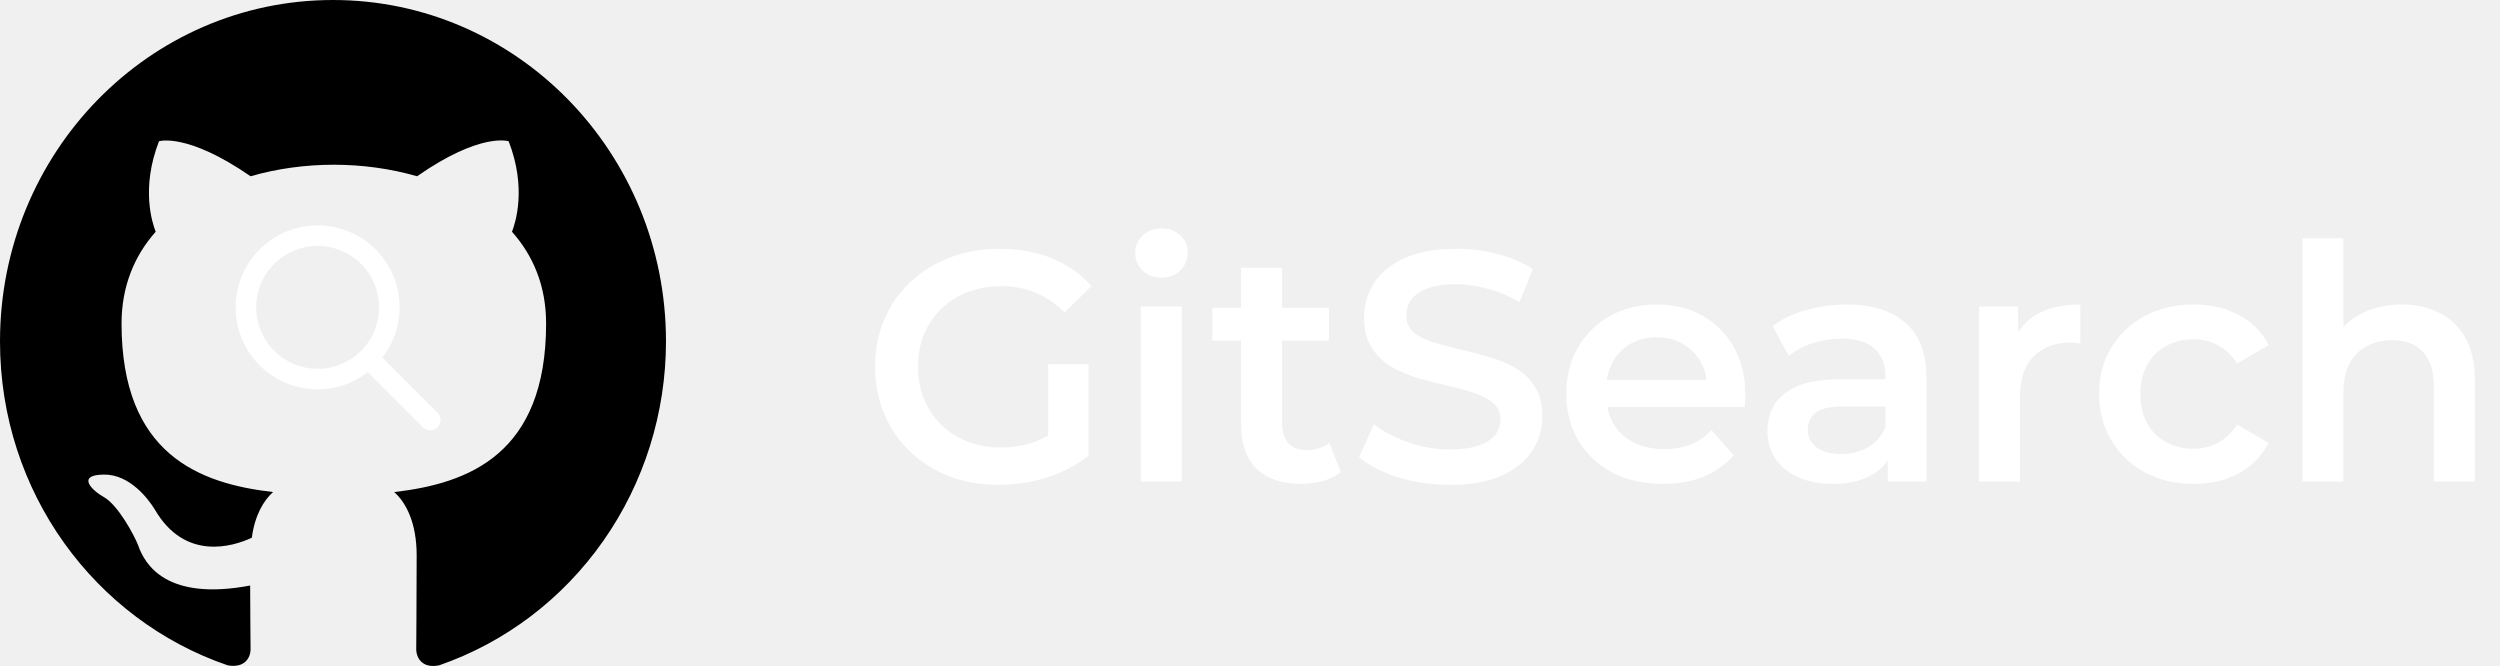
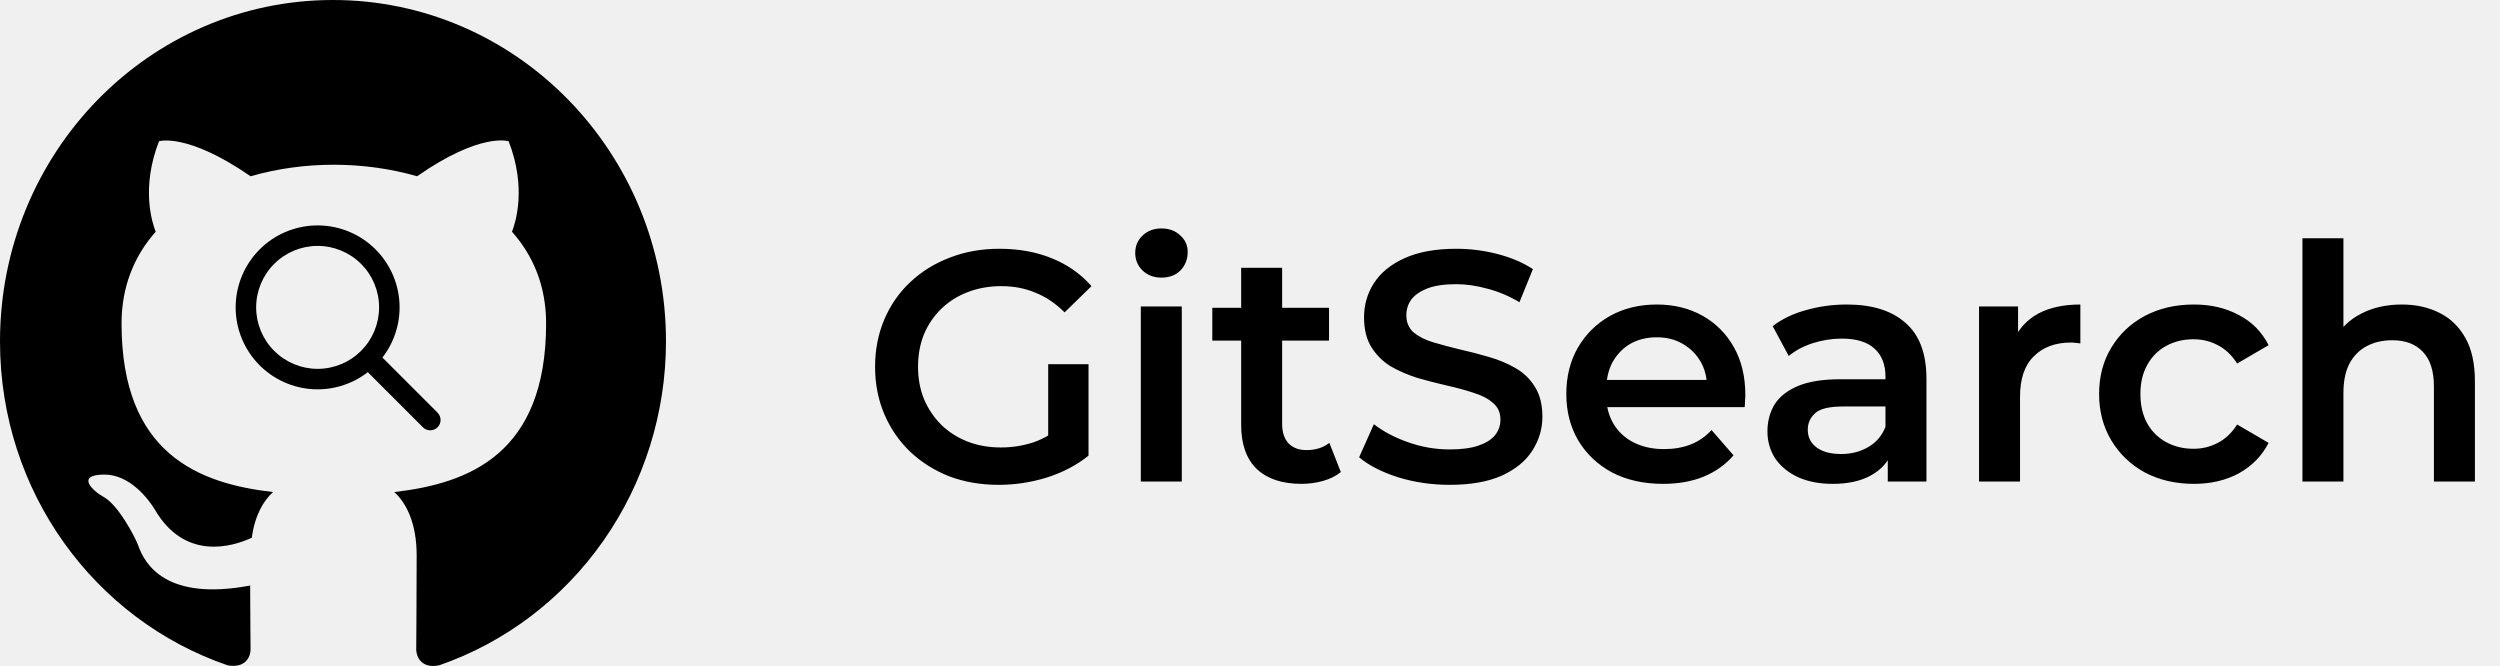
<svg xmlns="http://www.w3.org/2000/svg" width="244" height="65" viewBox="0 0 244 65" fill="none">
  <path fill-rule="evenodd" clip-rule="evenodd" d="M32.5 0C14.544 0 0 14.912 0 33.322C0 48.067 9.303 60.521 22.222 64.936C23.847 65.228 24.456 64.228 24.456 63.353C24.456 62.562 24.416 59.938 24.416 57.147C16.25 58.688 14.137 55.106 13.488 53.232C13.122 52.274 11.537 49.317 10.156 48.525C9.019 47.9 7.394 46.359 10.116 46.318C12.675 46.276 14.503 48.733 15.113 49.733C18.038 54.773 22.709 53.357 24.578 52.482C24.863 50.316 25.716 48.858 26.65 48.025C19.419 47.192 11.863 44.318 11.863 31.573C11.863 27.949 13.122 24.95 15.194 22.617C14.869 21.784 13.731 18.369 15.519 13.787C15.519 13.787 18.241 12.912 24.456 17.203C27.056 16.453 29.819 16.078 32.581 16.078C35.344 16.078 38.106 16.453 40.706 17.203C46.922 12.871 49.644 13.787 49.644 13.787C51.431 18.369 50.294 21.784 49.969 22.617C52.041 24.95 53.3 27.907 53.3 31.573C53.3 44.36 45.703 47.192 38.472 48.025C39.65 49.067 40.666 51.066 40.666 54.19C40.666 58.647 40.625 62.229 40.625 63.353C40.625 64.228 41.234 65.27 42.859 64.936C49.311 62.703 54.917 58.452 58.889 52.78C62.861 47.109 64.998 40.304 65 33.322C65 14.912 50.456 0 32.5 0Z" fill="black" />
-   <path fill-rule="evenodd" clip-rule="evenodd" d="M37.325 34.898L42.705 40.278C42.894 40.468 43 40.724 43 40.992C43 41.259 42.894 41.516 42.704 41.705C42.515 41.894 42.258 42 41.991 42C41.724 42 41.467 41.894 41.278 41.704L35.898 36.324C34.29 37.57 32.268 38.156 30.242 37.964C28.218 37.771 26.342 36.815 24.997 35.288C23.652 33.762 22.94 31.78 23.004 29.747C23.068 27.714 23.905 25.782 25.343 24.343C26.781 22.905 28.714 22.068 30.747 22.004C32.78 21.94 34.761 22.652 36.288 23.997C37.814 25.342 38.771 27.218 38.963 29.243C39.156 31.268 38.57 33.29 37.324 34.898H37.325ZM31 35.999C32.592 35.999 34.118 35.367 35.243 34.242C36.368 33.117 37 31.591 37 30C37 28.408 36.368 26.882 35.243 25.757C34.118 24.632 32.592 24 31 24C29.409 24 27.883 24.632 26.758 25.757C25.633 26.882 25.001 28.408 25.001 30C25.001 31.591 25.633 33.117 26.758 34.242C27.883 35.367 29.409 35.999 31 35.999V35.999Z" fill="white" />
-   <path d="M97.472 47.32C95.723 47.32 94.112 47.043 92.64 46.488C91.189 45.912 89.92 45.112 88.832 44.088C87.744 43.043 86.901 41.816 86.304 40.408C85.707 39 85.408 37.464 85.408 35.8C85.408 34.136 85.707 32.6 86.304 31.192C86.901 29.784 87.744 28.568 88.832 27.544C89.941 26.499 91.232 25.699 92.704 25.144C94.176 24.568 95.787 24.28 97.536 24.28C99.435 24.28 101.141 24.589 102.656 25.208C104.192 25.827 105.483 26.733 106.528 27.928L103.904 30.488C103.029 29.613 102.08 28.973 101.056 28.568C100.053 28.141 98.944 27.928 97.728 27.928C96.555 27.928 95.467 28.12 94.464 28.504C93.461 28.888 92.597 29.432 91.872 30.136C91.147 30.84 90.581 31.672 90.176 32.632C89.792 33.592 89.6 34.648 89.6 35.8C89.6 36.931 89.792 37.976 90.176 38.936C90.581 39.896 91.147 40.739 91.872 41.464C92.597 42.168 93.451 42.712 94.432 43.096C95.413 43.48 96.501 43.672 97.696 43.672C98.805 43.672 99.872 43.501 100.896 43.16C101.941 42.797 102.933 42.2 103.872 41.368L106.24 44.472C105.067 45.411 103.701 46.125 102.144 46.616C100.608 47.085 99.051 47.32 97.472 47.32ZM102.304 43.928V35.544H106.24V44.472L102.304 43.928ZM111.343 47V29.912H115.343V47H111.343ZM113.359 27.096C112.612 27.096 111.993 26.861 111.503 26.392C111.033 25.923 110.799 25.357 110.799 24.696C110.799 24.013 111.033 23.448 111.503 23C111.993 22.531 112.612 22.296 113.359 22.296C114.105 22.296 114.713 22.52 115.183 22.968C115.673 23.395 115.919 23.939 115.919 24.6C115.919 25.304 115.684 25.901 115.215 26.392C114.745 26.861 114.127 27.096 113.359 27.096ZM127.025 47.224C125.147 47.224 123.697 46.744 122.673 45.784C121.649 44.803 121.137 43.363 121.137 41.464V26.136H125.137V41.368C125.137 42.179 125.339 42.808 125.745 43.256C126.171 43.704 126.758 43.928 127.505 43.928C128.401 43.928 129.147 43.693 129.745 43.224L130.865 46.072C130.395 46.456 129.819 46.744 129.137 46.936C128.454 47.128 127.75 47.224 127.025 47.224ZM118.321 33.24V30.04H129.713V33.24H118.321ZM141.483 47.32C139.734 47.32 138.059 47.075 136.459 46.584C134.859 46.072 133.59 45.421 132.651 44.632L134.091 41.4C134.987 42.104 136.097 42.691 137.419 43.16C138.742 43.629 140.097 43.864 141.483 43.864C142.657 43.864 143.606 43.736 144.331 43.48C145.057 43.224 145.59 42.883 145.931 42.456C146.273 42.008 146.443 41.507 146.443 40.952C146.443 40.269 146.198 39.725 145.707 39.32C145.217 38.893 144.577 38.563 143.787 38.328C143.019 38.072 142.155 37.837 141.195 37.624C140.257 37.411 139.307 37.165 138.347 36.888C137.409 36.589 136.545 36.216 135.755 35.768C134.987 35.299 134.358 34.68 133.867 33.912C133.377 33.144 133.131 32.163 133.131 30.968C133.131 29.752 133.451 28.643 134.091 27.64C134.753 26.616 135.745 25.805 137.067 25.208C138.411 24.589 140.107 24.28 142.155 24.28C143.499 24.28 144.833 24.451 146.155 24.792C147.478 25.133 148.63 25.624 149.611 26.264L148.299 29.496C147.297 28.899 146.262 28.461 145.195 28.184C144.129 27.885 143.105 27.736 142.123 27.736C140.971 27.736 140.033 27.875 139.307 28.152C138.603 28.429 138.081 28.792 137.739 29.24C137.419 29.688 137.259 30.2 137.259 30.776C137.259 31.459 137.494 32.013 137.963 32.44C138.454 32.845 139.083 33.165 139.851 33.4C140.641 33.635 141.515 33.869 142.475 34.104C143.435 34.317 144.385 34.563 145.323 34.84C146.283 35.117 147.147 35.48 147.915 35.928C148.705 36.376 149.334 36.984 149.803 37.752C150.294 38.52 150.539 39.491 150.539 40.664C150.539 41.859 150.209 42.968 149.547 43.992C148.907 44.995 147.915 45.805 146.571 46.424C145.227 47.021 143.531 47.32 141.483 47.32ZM162.312 47.224C160.414 47.224 158.75 46.851 157.32 46.104C155.912 45.336 154.814 44.291 154.024 42.968C153.256 41.645 152.872 40.141 152.872 38.456C152.872 36.749 153.246 35.245 153.992 33.944C154.76 32.621 155.806 31.587 157.128 30.84C158.472 30.093 159.998 29.72 161.704 29.72C163.368 29.72 164.851 30.083 166.152 30.808C167.454 31.533 168.478 32.557 169.224 33.88C169.971 35.203 170.344 36.76 170.344 38.552C170.344 38.723 170.334 38.915 170.312 39.128C170.312 39.341 170.302 39.544 170.28 39.736H156.04V37.08H168.168L166.6 37.912C166.622 36.931 166.419 36.067 165.992 35.32C165.566 34.573 164.979 33.987 164.232 33.56C163.507 33.133 162.664 32.92 161.704 32.92C160.723 32.92 159.859 33.133 159.112 33.56C158.387 33.987 157.811 34.584 157.384 35.352C156.979 36.099 156.776 36.984 156.776 38.008V38.648C156.776 39.672 157.011 40.579 157.48 41.368C157.95 42.157 158.611 42.765 159.464 43.192C160.318 43.619 161.299 43.832 162.408 43.832C163.368 43.832 164.232 43.683 165 43.384C165.768 43.085 166.451 42.616 167.048 41.976L169.192 44.44C168.424 45.336 167.454 46.029 166.28 46.52C165.128 46.989 163.806 47.224 162.312 47.224ZM184.246 47V43.544L184.022 42.808V36.76C184.022 35.587 183.67 34.68 182.966 34.04C182.262 33.379 181.195 33.048 179.766 33.048C178.806 33.048 177.856 33.197 176.918 33.496C176 33.795 175.222 34.211 174.582 34.744L173.014 31.832C173.931 31.128 175.019 30.605 176.278 30.264C177.558 29.901 178.88 29.72 180.246 29.72C182.72 29.72 184.63 30.317 185.974 31.512C187.339 32.685 188.022 34.509 188.022 36.984V47H184.246ZM178.87 47.224C177.59 47.224 176.47 47.011 175.51 46.584C174.55 46.136 173.803 45.528 173.27 44.76C172.758 43.971 172.502 43.085 172.502 42.104C172.502 41.144 172.726 40.28 173.174 39.512C173.643 38.744 174.4 38.136 175.446 37.688C176.491 37.24 177.878 37.016 179.606 37.016H184.566V39.672H179.894C178.528 39.672 177.611 39.896 177.142 40.344C176.672 40.771 176.438 41.304 176.438 41.944C176.438 42.669 176.726 43.245 177.302 43.672C177.878 44.099 178.678 44.312 179.702 44.312C180.683 44.312 181.558 44.088 182.326 43.64C183.115 43.192 183.68 42.531 184.022 41.656L184.694 44.056C184.31 45.059 183.616 45.837 182.614 46.392C181.632 46.947 180.384 47.224 178.87 47.224ZM193.155 47V29.912H196.963V34.616L196.515 33.24C197.027 32.088 197.827 31.213 198.915 30.616C200.025 30.019 201.401 29.72 203.043 29.72V33.528C202.873 33.485 202.713 33.464 202.563 33.464C202.414 33.443 202.265 33.432 202.115 33.432C200.601 33.432 199.395 33.88 198.499 34.776C197.603 35.651 197.155 36.963 197.155 38.712V47H193.155ZM214.12 47.224C212.328 47.224 210.728 46.851 209.32 46.104C207.934 45.336 206.846 44.291 206.056 42.968C205.267 41.645 204.872 40.141 204.872 38.456C204.872 36.749 205.267 35.245 206.056 33.944C206.846 32.621 207.934 31.587 209.32 30.84C210.728 30.093 212.328 29.72 214.12 29.72C215.784 29.72 217.246 30.061 218.504 30.744C219.784 31.405 220.755 32.387 221.416 33.688L218.344 35.48C217.832 34.669 217.203 34.072 216.456 33.688C215.731 33.304 214.942 33.112 214.088 33.112C213.107 33.112 212.222 33.325 211.432 33.752C210.643 34.179 210.024 34.797 209.576 35.608C209.128 36.397 208.904 37.347 208.904 38.456C208.904 39.565 209.128 40.525 209.576 41.336C210.024 42.125 210.643 42.733 211.432 43.16C212.222 43.587 213.107 43.8 214.088 43.8C214.942 43.8 215.731 43.608 216.456 43.224C217.203 42.84 217.832 42.243 218.344 41.432L221.416 43.224C220.755 44.504 219.784 45.496 218.504 46.2C217.246 46.883 215.784 47.224 214.12 47.224ZM234.414 29.72C235.779 29.72 236.995 29.987 238.062 30.52C239.15 31.053 240.003 31.875 240.622 32.984C241.24 34.072 241.55 35.48 241.55 37.208V47H237.55V37.72C237.55 36.205 237.187 35.075 236.462 34.328C235.758 33.581 234.766 33.208 233.486 33.208C232.547 33.208 231.715 33.4 230.99 33.784C230.264 34.168 229.699 34.744 229.294 35.512C228.91 36.259 228.718 37.208 228.718 38.36V47H224.718V23.256H228.718V34.52L227.854 33.112C228.451 32.024 229.315 31.192 230.446 30.616C231.598 30.019 232.92 29.72 234.414 29.72Z" fill="white" />
+   <path fill-rule="evenodd" clip-rule="evenodd" d="M37.325 34.898L42.705 40.278C42.894 40.468 43 40.724 43 40.992C43 41.259 42.894 41.516 42.704 41.705C42.515 41.894 42.258 42 41.991 42C41.724 42 41.467 41.894 41.278 41.704L35.898 36.324C34.29 37.57 32.268 38.156 30.242 37.964C28.218 37.771 26.342 36.815 24.997 35.288C23.652 33.762 22.94 31.78 23.004 29.747C23.068 27.714 23.905 25.782 25.343 24.343C26.781 22.905 28.714 22.068 30.747 22.004C32.78 21.94 34.761 22.652 36.288 23.997C37.814 25.342 38.771 27.218 38.963 29.243C39.156 31.268 38.57 33.29 37.324 34.898H37.325ZM31 35.999C32.592 35.999 34.118 35.367 35.243 34.242C36.368 33.117 37 31.591 37 30C37 28.408 36.368 26.882 35.243 25.757C34.118 24.632 32.592 24 31 24C29.409 24 27.883 24.632 26.758 25.757C25.633 26.882 25.001 28.408 25.001 30C25.001 31.591 25.633 33.117 26.758 34.242C27.883 35.367 29.409 35.999 31 35.999V35.999Z" fill="black" />
+   <path d="M97.472 47.32C95.723 47.32 94.112 47.043 92.64 46.488C91.189 45.912 89.92 45.112 88.832 44.088C87.744 43.043 86.901 41.816 86.304 40.408C85.707 39 85.408 37.464 85.408 35.8C85.408 34.136 85.707 32.6 86.304 31.192C86.901 29.784 87.744 28.568 88.832 27.544C89.941 26.499 91.232 25.699 92.704 25.144C94.176 24.568 95.787 24.28 97.536 24.28C99.435 24.28 101.141 24.589 102.656 25.208C104.192 25.827 105.483 26.733 106.528 27.928L103.904 30.488C103.029 29.613 102.08 28.973 101.056 28.568C100.053 28.141 98.944 27.928 97.728 27.928C96.555 27.928 95.467 28.12 94.464 28.504C93.461 28.888 92.597 29.432 91.872 30.136C91.147 30.84 90.581 31.672 90.176 32.632C89.792 33.592 89.6 34.648 89.6 35.8C89.6 36.931 89.792 37.976 90.176 38.936C90.581 39.896 91.147 40.739 91.872 41.464C92.597 42.168 93.451 42.712 94.432 43.096C95.413 43.48 96.501 43.672 97.696 43.672C98.805 43.672 99.872 43.501 100.896 43.16C101.941 42.797 102.933 42.2 103.872 41.368L106.24 44.472C105.067 45.411 103.701 46.125 102.144 46.616C100.608 47.085 99.051 47.32 97.472 47.32ZM102.304 43.928V35.544H106.24V44.472L102.304 43.928ZM111.343 47V29.912H115.343V47H111.343ZM113.359 27.096C112.612 27.096 111.993 26.861 111.503 26.392C111.033 25.923 110.799 25.357 110.799 24.696C110.799 24.013 111.033 23.448 111.503 23C111.993 22.531 112.612 22.296 113.359 22.296C114.105 22.296 114.713 22.52 115.183 22.968C115.673 23.395 115.919 23.939 115.919 24.6C115.919 25.304 115.684 25.901 115.215 26.392C114.745 26.861 114.127 27.096 113.359 27.096ZM127.025 47.224C125.147 47.224 123.697 46.744 122.673 45.784C121.649 44.803 121.137 43.363 121.137 41.464V26.136H125.137V41.368C125.137 42.179 125.339 42.808 125.745 43.256C126.171 43.704 126.758 43.928 127.505 43.928C128.401 43.928 129.147 43.693 129.745 43.224L130.865 46.072C130.395 46.456 129.819 46.744 129.137 46.936C128.454 47.128 127.75 47.224 127.025 47.224ZM118.321 33.24V30.04H129.713V33.24H118.321ZM141.483 47.32C139.734 47.32 138.059 47.075 136.459 46.584C134.859 46.072 133.59 45.421 132.651 44.632L134.091 41.4C134.987 42.104 136.097 42.691 137.419 43.16C138.742 43.629 140.097 43.864 141.483 43.864C142.657 43.864 143.606 43.736 144.331 43.48C145.057 43.224 145.59 42.883 145.931 42.456C146.273 42.008 146.443 41.507 146.443 40.952C146.443 40.269 146.198 39.725 145.707 39.32C145.217 38.893 144.577 38.563 143.787 38.328C143.019 38.072 142.155 37.837 141.195 37.624C140.257 37.411 139.307 37.165 138.347 36.888C137.409 36.589 136.545 36.216 135.755 35.768C134.987 35.299 134.358 34.68 133.867 33.912C133.377 33.144 133.131 32.163 133.131 30.968C133.131 29.752 133.451 28.643 134.091 27.64C134.753 26.616 135.745 25.805 137.067 25.208C138.411 24.589 140.107 24.28 142.155 24.28C143.499 24.28 144.833 24.451 146.155 24.792C147.478 25.133 148.63 25.624 149.611 26.264L148.299 29.496C147.297 28.899 146.262 28.461 145.195 28.184C144.129 27.885 143.105 27.736 142.123 27.736C140.971 27.736 140.033 27.875 139.307 28.152C138.603 28.429 138.081 28.792 137.739 29.24C137.419 29.688 137.259 30.2 137.259 30.776C137.259 31.459 137.494 32.013 137.963 32.44C138.454 32.845 139.083 33.165 139.851 33.4C140.641 33.635 141.515 33.869 142.475 34.104C143.435 34.317 144.385 34.563 145.323 34.84C146.283 35.117 147.147 35.48 147.915 35.928C148.705 36.376 149.334 36.984 149.803 37.752C150.294 38.52 150.539 39.491 150.539 40.664C150.539 41.859 150.209 42.968 149.547 43.992C148.907 44.995 147.915 45.805 146.571 46.424C145.227 47.021 143.531 47.32 141.483 47.32ZM162.312 47.224C160.414 47.224 158.75 46.851 157.32 46.104C155.912 45.336 154.814 44.291 154.024 42.968C153.256 41.645 152.872 40.141 152.872 38.456C152.872 36.749 153.246 35.245 153.992 33.944C154.76 32.621 155.806 31.587 157.128 30.84C158.472 30.093 159.998 29.72 161.704 29.72C163.368 29.72 164.851 30.083 166.152 30.808C167.454 31.533 168.478 32.557 169.224 33.88C169.971 35.203 170.344 36.76 170.344 38.552C170.344 38.723 170.334 38.915 170.312 39.128C170.312 39.341 170.302 39.544 170.28 39.736H156.04V37.08H168.168L166.6 37.912C166.622 36.931 166.419 36.067 165.992 35.32C165.566 34.573 164.979 33.987 164.232 33.56C163.507 33.133 162.664 32.92 161.704 32.92C160.723 32.92 159.859 33.133 159.112 33.56C158.387 33.987 157.811 34.584 157.384 35.352C156.979 36.099 156.776 36.984 156.776 38.008V38.648C156.776 39.672 157.011 40.579 157.48 41.368C157.95 42.157 158.611 42.765 159.464 43.192C160.318 43.619 161.299 43.832 162.408 43.832C163.368 43.832 164.232 43.683 165 43.384C165.768 43.085 166.451 42.616 167.048 41.976L169.192 44.44C168.424 45.336 167.454 46.029 166.28 46.52C165.128 46.989 163.806 47.224 162.312 47.224ZM184.246 47V43.544L184.022 42.808V36.76C184.022 35.587 183.67 34.68 182.966 34.04C182.262 33.379 181.195 33.048 179.766 33.048C178.806 33.048 177.856 33.197 176.918 33.496C176 33.795 175.222 34.211 174.582 34.744L173.014 31.832C173.931 31.128 175.019 30.605 176.278 30.264C177.558 29.901 178.88 29.72 180.246 29.72C182.72 29.72 184.63 30.317 185.974 31.512C187.339 32.685 188.022 34.509 188.022 36.984V47H184.246ZM178.87 47.224C177.59 47.224 176.47 47.011 175.51 46.584C174.55 46.136 173.803 45.528 173.27 44.76C172.758 43.971 172.502 43.085 172.502 42.104C172.502 41.144 172.726 40.28 173.174 39.512C173.643 38.744 174.4 38.136 175.446 37.688C176.491 37.24 177.878 37.016 179.606 37.016H184.566V39.672H179.894C178.528 39.672 177.611 39.896 177.142 40.344C176.672 40.771 176.438 41.304 176.438 41.944C176.438 42.669 176.726 43.245 177.302 43.672C177.878 44.099 178.678 44.312 179.702 44.312C180.683 44.312 181.558 44.088 182.326 43.64C183.115 43.192 183.68 42.531 184.022 41.656L184.694 44.056C184.31 45.059 183.616 45.837 182.614 46.392C181.632 46.947 180.384 47.224 178.87 47.224ZM193.155 47V29.912H196.963V34.616L196.515 33.24C197.027 32.088 197.827 31.213 198.915 30.616C200.025 30.019 201.401 29.72 203.043 29.72V33.528C202.873 33.485 202.713 33.464 202.563 33.464C202.414 33.443 202.265 33.432 202.115 33.432C200.601 33.432 199.395 33.88 198.499 34.776C197.603 35.651 197.155 36.963 197.155 38.712V47H193.155ZM214.12 47.224C212.328 47.224 210.728 46.851 209.32 46.104C207.934 45.336 206.846 44.291 206.056 42.968C205.267 41.645 204.872 40.141 204.872 38.456C204.872 36.749 205.267 35.245 206.056 33.944C206.846 32.621 207.934 31.587 209.32 30.84C210.728 30.093 212.328 29.72 214.12 29.72C215.784 29.72 217.246 30.061 218.504 30.744C219.784 31.405 220.755 32.387 221.416 33.688L218.344 35.48C217.832 34.669 217.203 34.072 216.456 33.688C215.731 33.304 214.942 33.112 214.088 33.112C213.107 33.112 212.222 33.325 211.432 33.752C210.643 34.179 210.024 34.797 209.576 35.608C209.128 36.397 208.904 37.347 208.904 38.456C208.904 39.565 209.128 40.525 209.576 41.336C210.024 42.125 210.643 42.733 211.432 43.16C212.222 43.587 213.107 43.8 214.088 43.8C214.942 43.8 215.731 43.608 216.456 43.224C217.203 42.84 217.832 42.243 218.344 41.432L221.416 43.224C220.755 44.504 219.784 45.496 218.504 46.2C217.246 46.883 215.784 47.224 214.12 47.224ZM234.414 29.72C235.779 29.72 236.995 29.987 238.062 30.52C239.15 31.053 240.003 31.875 240.622 32.984C241.24 34.072 241.55 35.48 241.55 37.208V47H237.55V37.72C237.55 36.205 237.187 35.075 236.462 34.328C235.758 33.581 234.766 33.208 233.486 33.208C232.547 33.208 231.715 33.4 230.99 33.784C230.264 34.168 229.699 34.744 229.294 35.512C228.91 36.259 228.718 37.208 228.718 38.36V47H224.718V23.256H228.718V34.52L227.854 33.112C228.451 32.024 229.315 31.192 230.446 30.616C231.598 30.019 232.92 29.72 234.414 29.72Z" fill="black" />
</svg>
